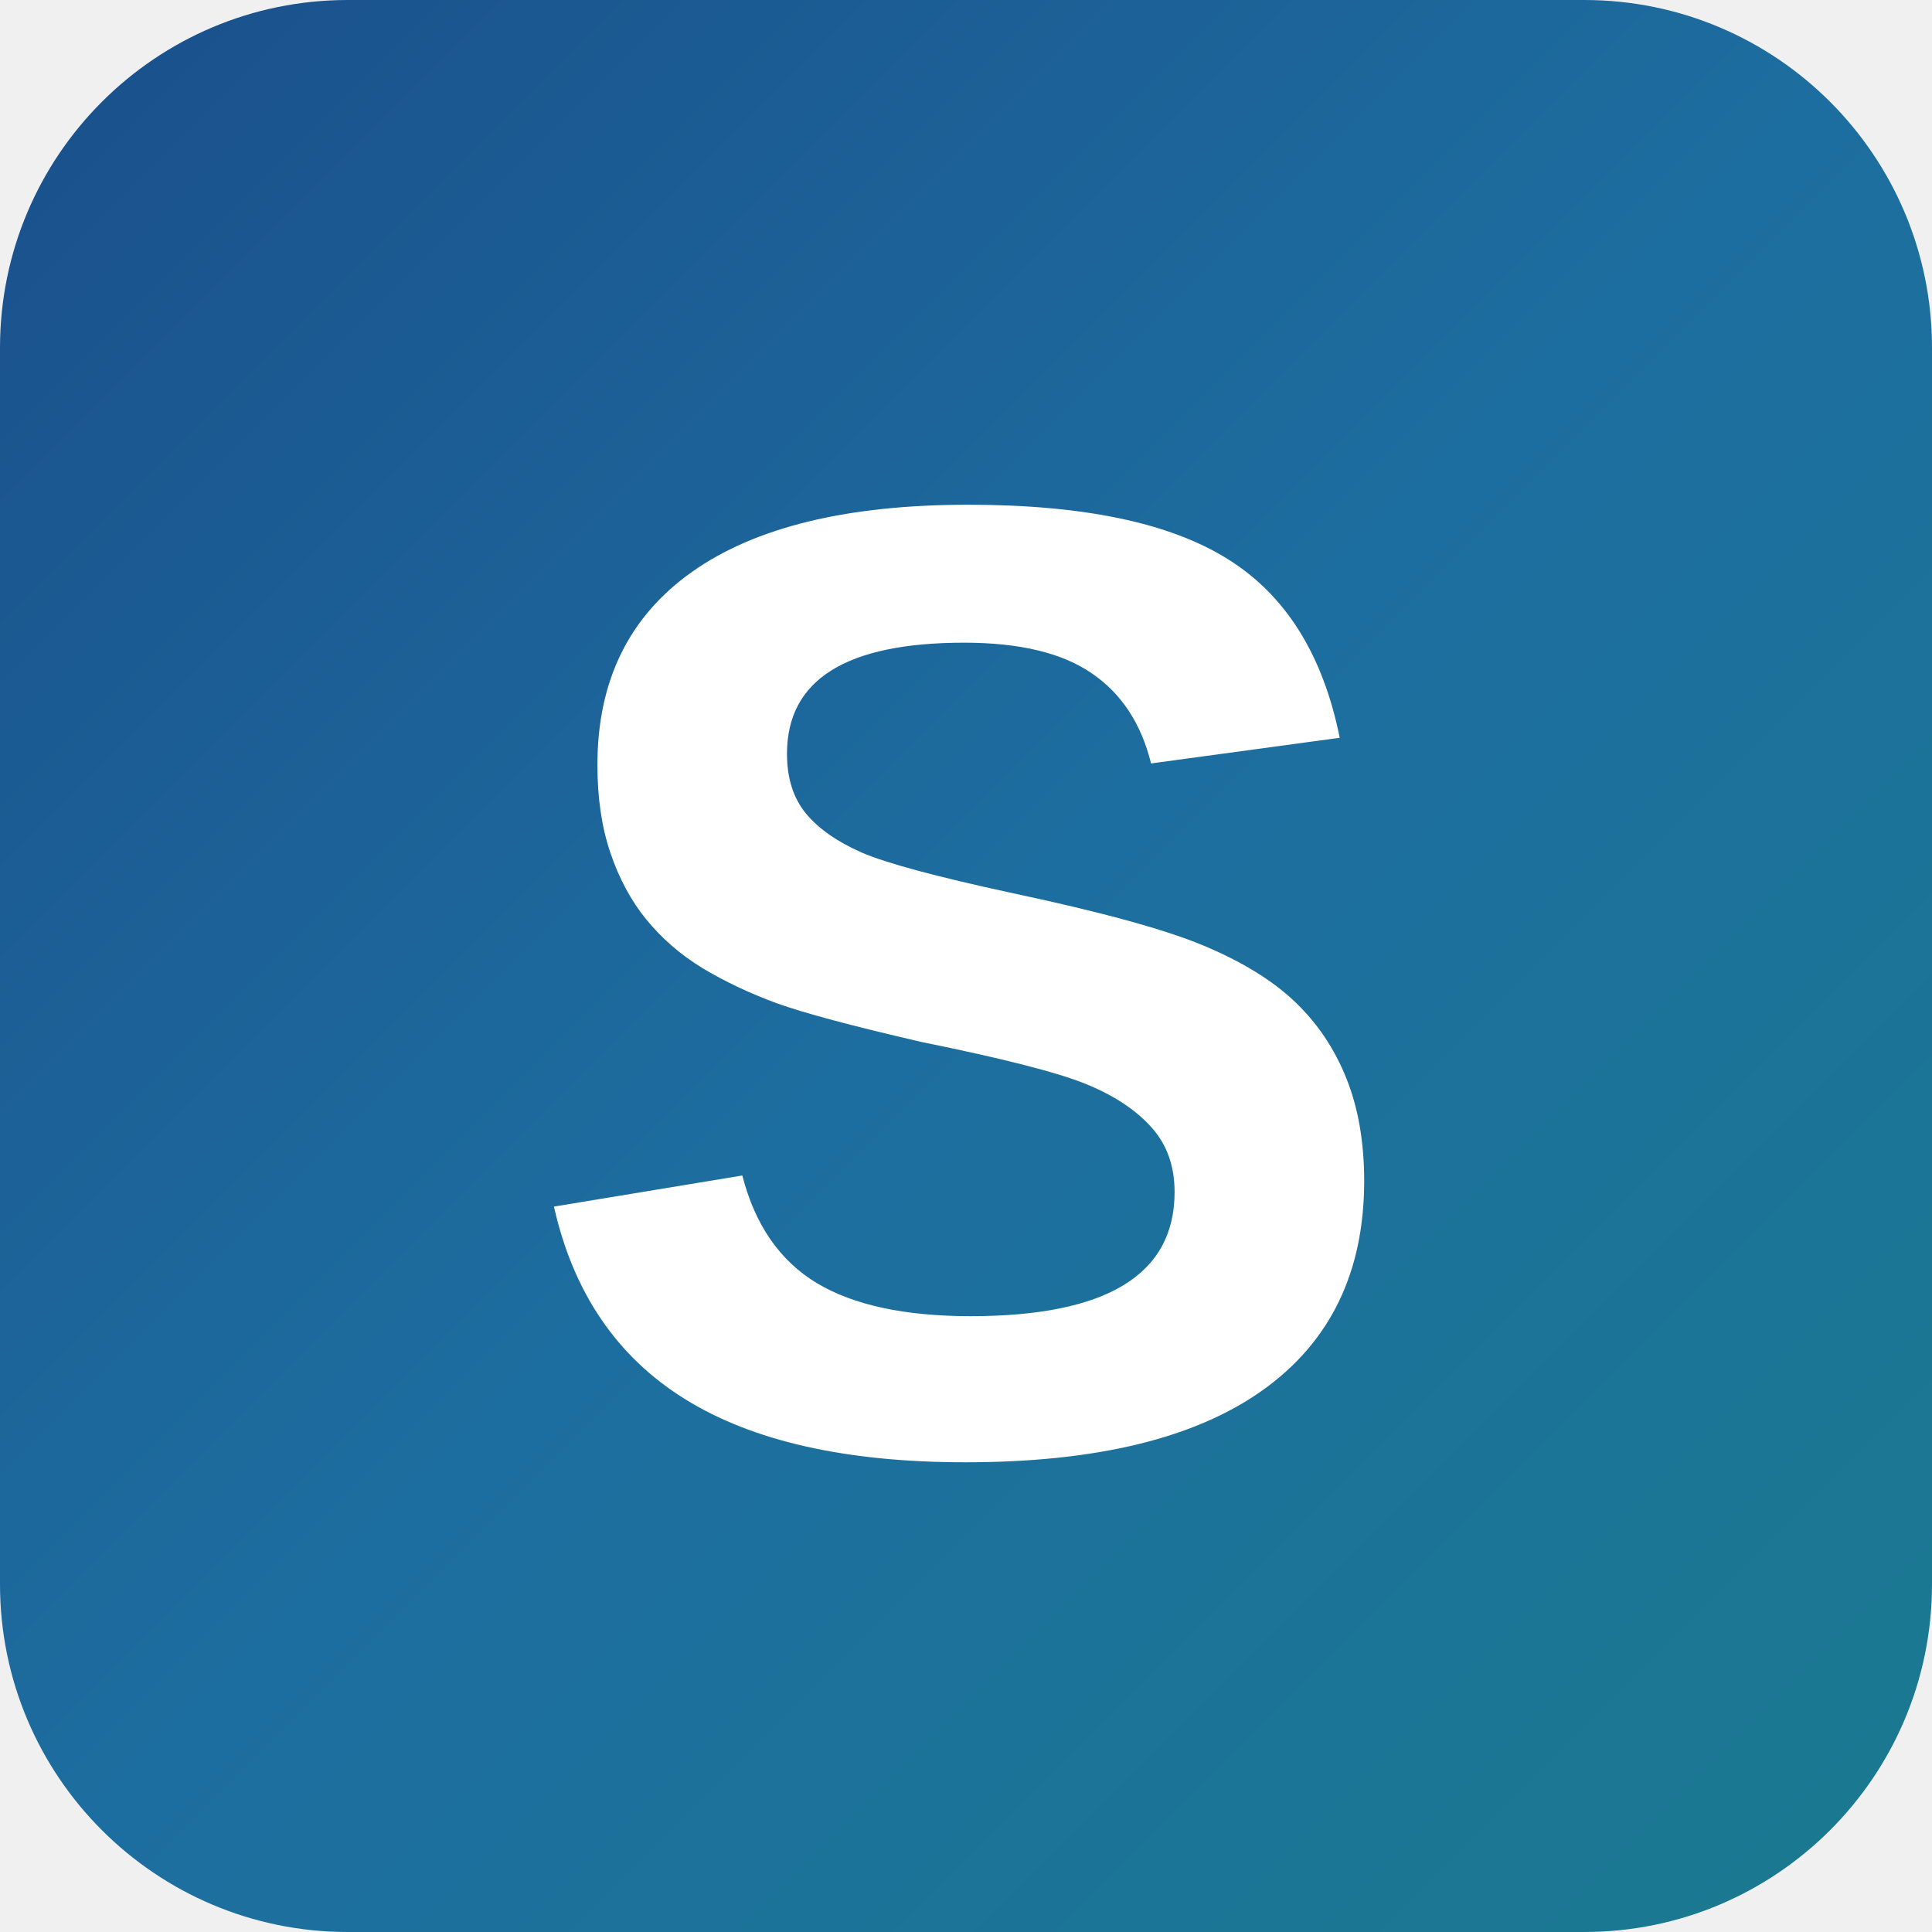
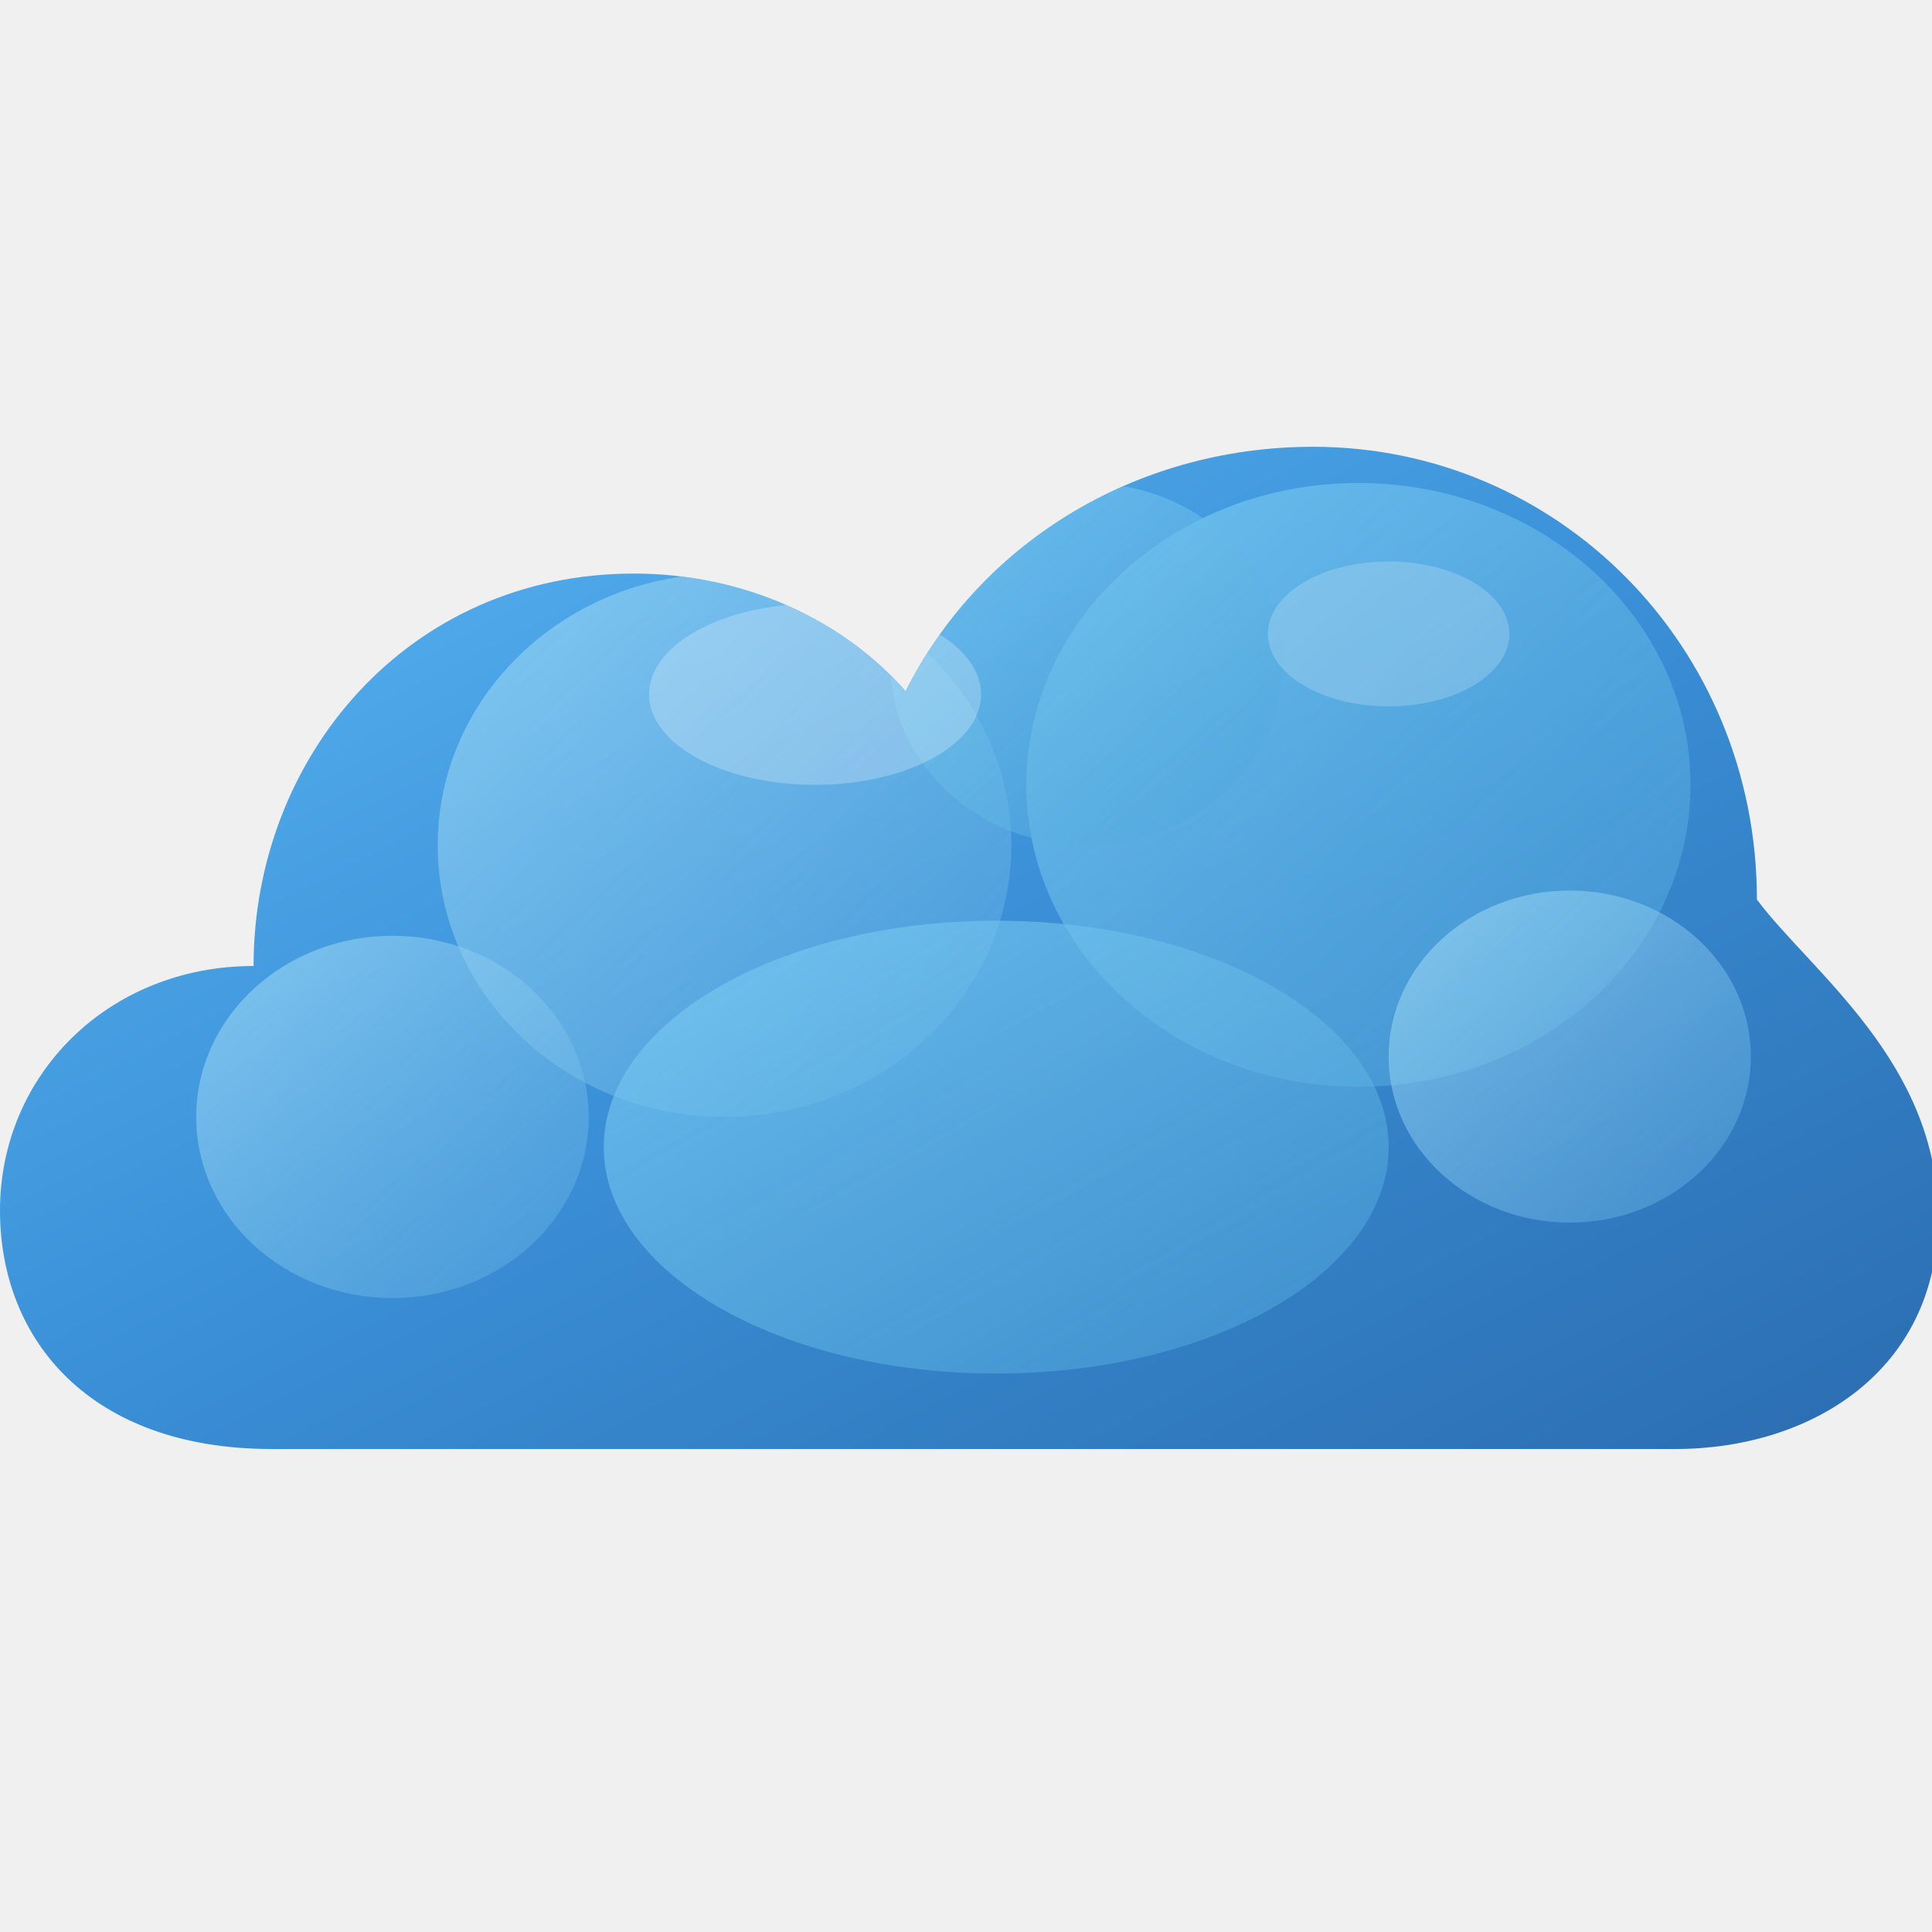
- <svg xmlns="http://www.w3.org/2000/svg" viewBox="0 0 100 100">
+ <svg xmlns="http://www.w3.org/2000/svg" viewBox="0 0 64 64">
  <defs>
-     <linearGradient id="g" x1="0%" y1="0%" x2="100%" y2="100%">
-       <stop offset="0%" stop-color="#1a4e8a" />
-       <stop offset="50%" stop-color="#1d6ea0" />
-       <stop offset="100%" stop-color="#1a7a8f" />
+     <linearGradient id="cg" x1="0%" y1="0%" x2="100%" y2="100%">
+       <stop offset="0%" stop-color="#5BB8F5" />
+       <stop offset="50%" stop-color="#3A8FD6" />
+       <stop offset="100%" stop-color="#2B6CB0" />
    </linearGradient>
+     <linearGradient id="b1" x1="0%" y1="0%" x2="100%" y2="100%">
+       <stop offset="0%" stop-color="#7ECEF4" stop-opacity="0.7" />
+       <stop offset="100%" stop-color="#4AA3D8" stop-opacity="0.5" />
+     </linearGradient>
+     <linearGradient id="b2" x1="0%" y1="0%" x2="100%" y2="100%">
+       <stop offset="0%" stop-color="#A8E0F8" stop-opacity="0.6" />
+       <stop offset="100%" stop-color="#5DADE2" stop-opacity="0.4" />
+     </linearGradient>
+     <clipPath id="cc">
+       <path d="M9,38 C3,38 0,34.4 0,30.1 C0,25.6 3.6,22 8.4,22 C8.4,15.1 13.5,9 21,9 C24.6,9 27.9,10.5 30,12.9 C32.4,8.1 37.5,4.8 43.5,4.8 C51.6,4.8 58.2,11.4 58.2,19.8 C60,22.2 64.2,25.2 64.2,30.3 C64.2,35.4 60,38 55.5,38 Z" />
+     </clipPath>
  </defs>
-   <rect width="100" height="100" rx="18" fill="url(#g)" />
-   <text x="50" y="75" font-family="'Montserrat','Arial Black',Arial,sans-serif" font-weight="900" font-size="70" text-anchor="middle" fill="#FFFFFF" letter-spacing="-2">S</text>
+   <g transform="translate(0, 10)">
+     <path d="M9,38 C3,38 0,34.4 0,30.1 C0,25.6 3.6,22 8.4,22 C8.4,15.1 13.5,9 21,9 C24.6,9 27.9,10.5 30,12.9 C32.4,8.1 37.5,4.8 43.5,4.8 C51.6,4.8 58.2,11.4 58.2,19.8 C60,22.2 64.2,25.2 64.2,30.3 C64.2,35.4 60,38 55.5,38 Z" fill="url(#cg)" />
+     <g clip-path="url(#cc)">
+       <ellipse cx="45" cy="16" rx="11" ry="10" fill="url(#b1)" />
+       <ellipse cx="24" cy="18" rx="9.5" ry="9" fill="url(#b2)" />
+       <ellipse cx="36" cy="12" rx="6.5" ry="6" fill="url(#b1)" />
+       <ellipse cx="33" cy="28" rx="13" ry="7.5" fill="url(#b1)" />
+       <ellipse cx="13" cy="27" rx="6.5" ry="6" fill="url(#b2)" />
+       <ellipse cx="52" cy="25" rx="6" ry="5.5" fill="url(#b2)" />
+       <ellipse cx="27" cy="13" rx="5.5" ry="3" fill="white" opacity="0.25" />
+       <ellipse cx="46" cy="11" rx="4" ry="2.4" fill="white" opacity="0.2" />
+     </g>
+   </g>
</svg>
